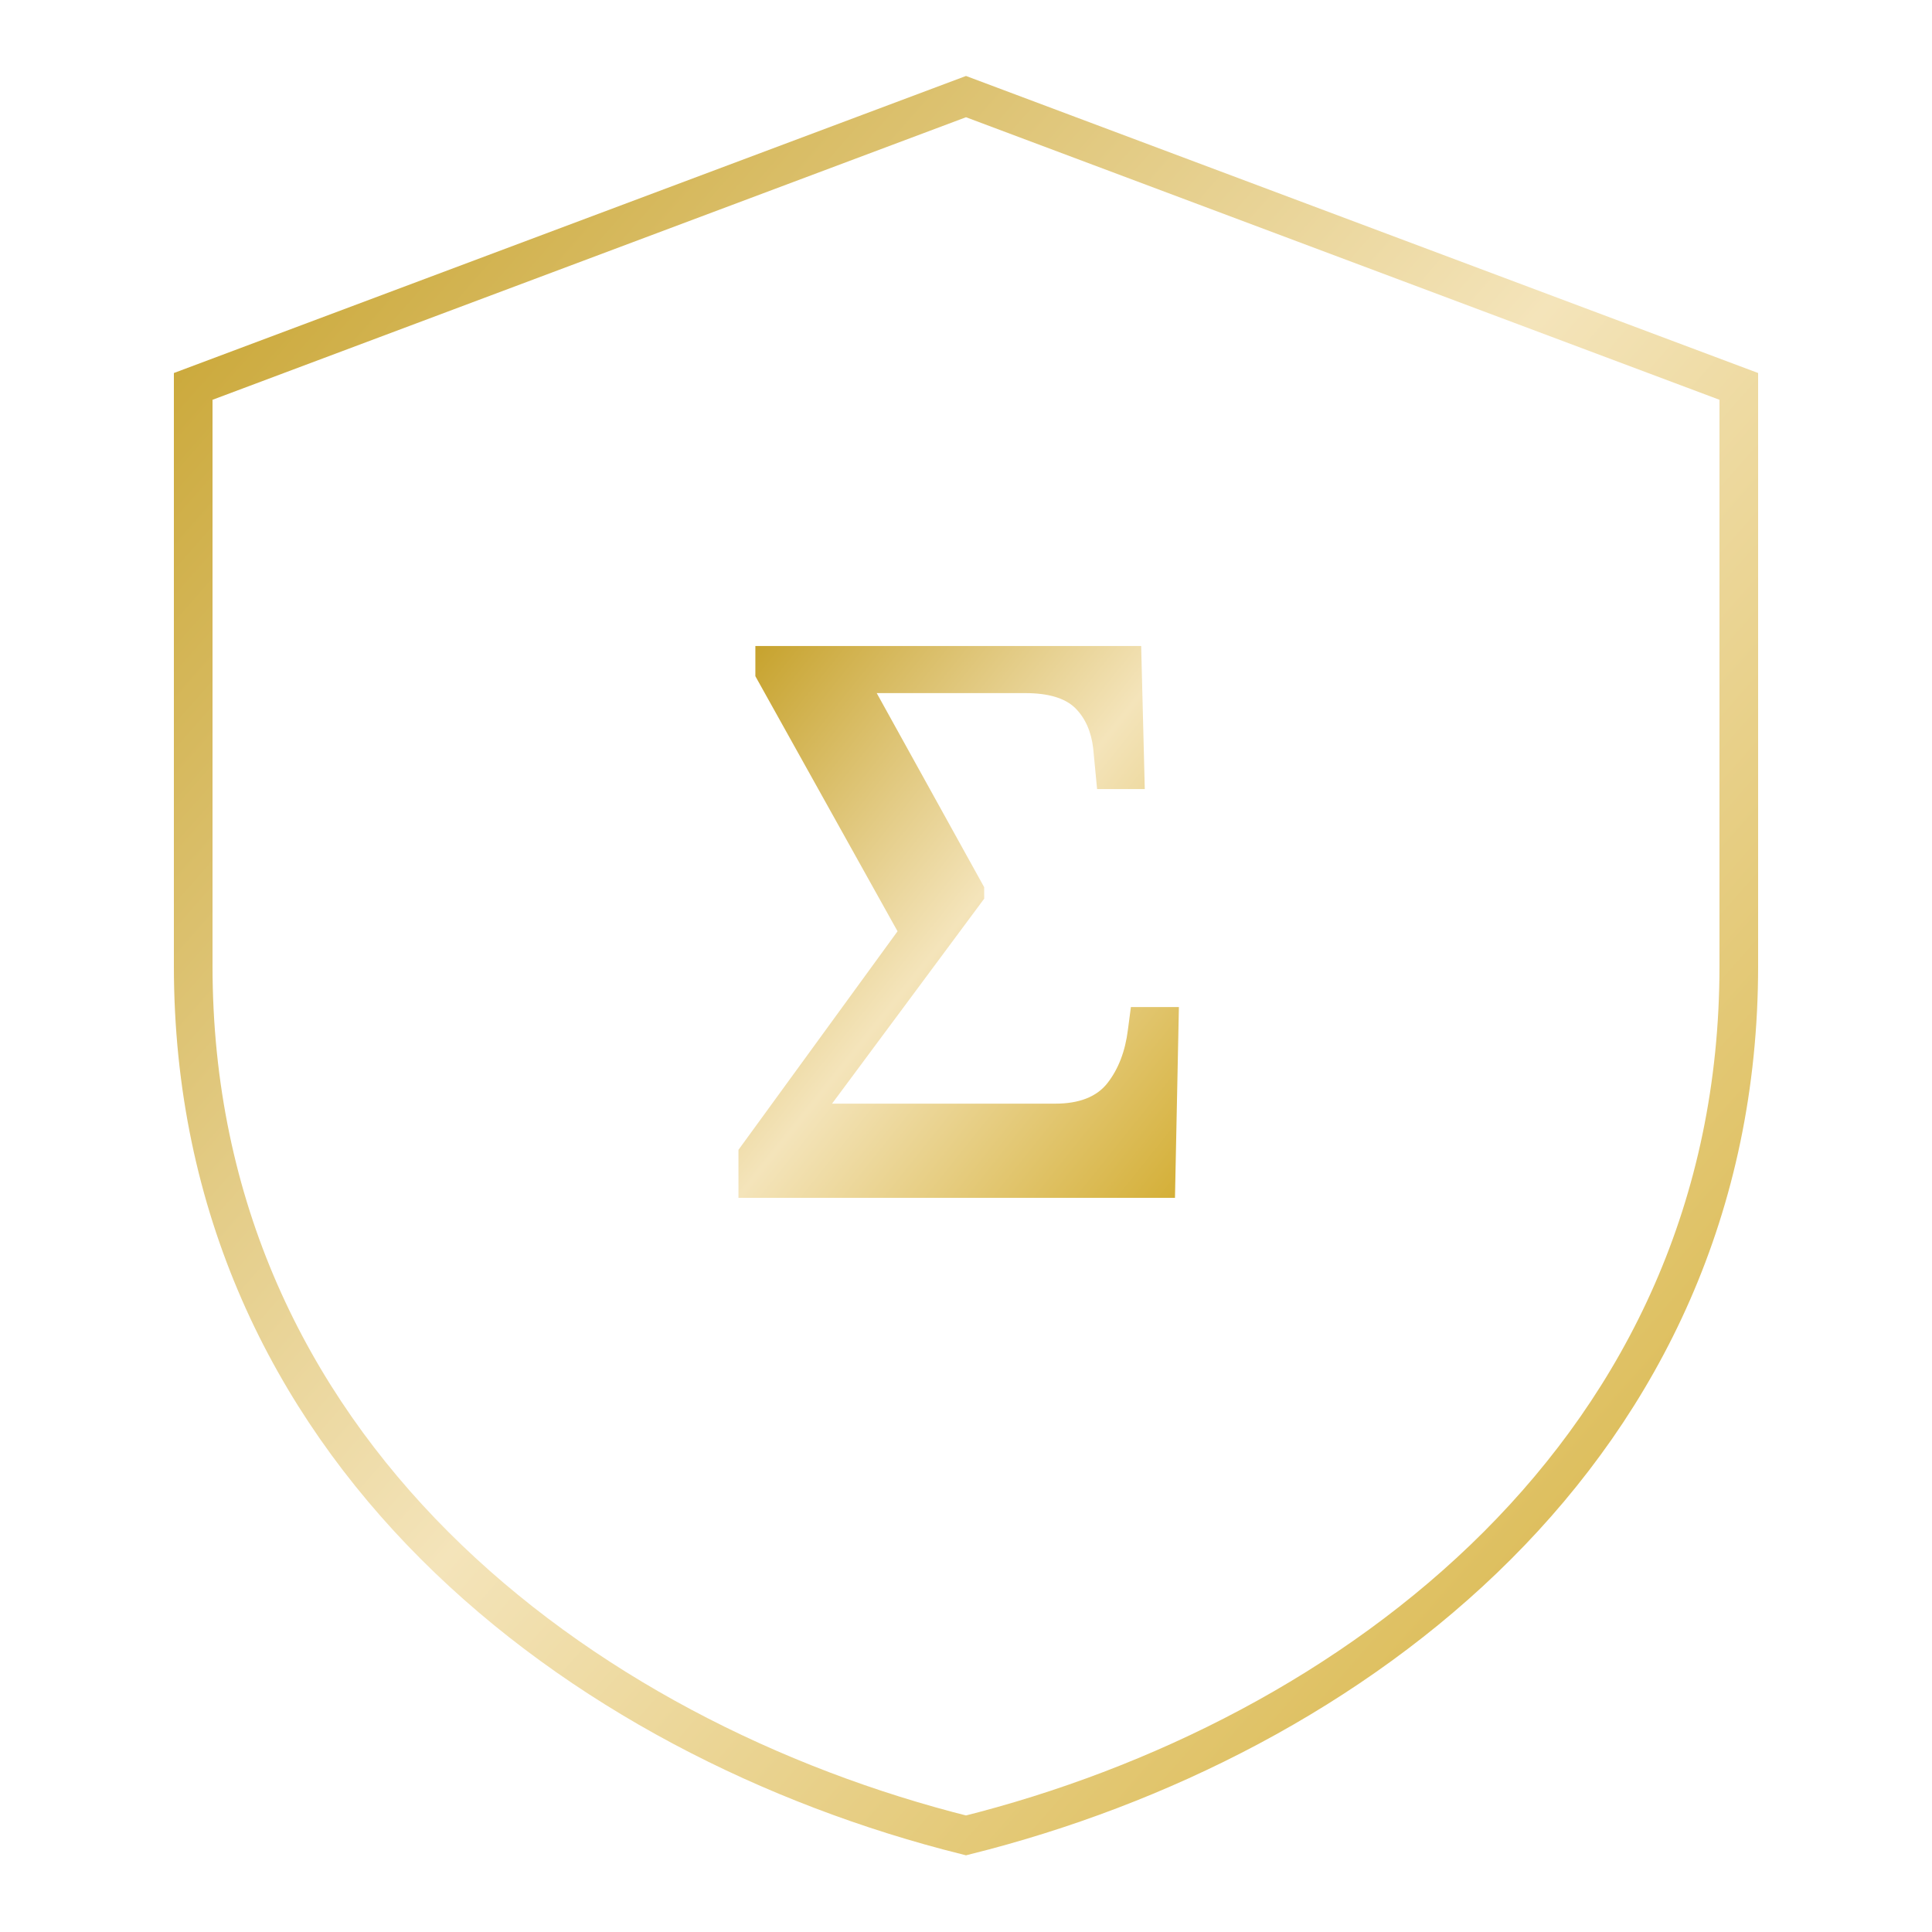
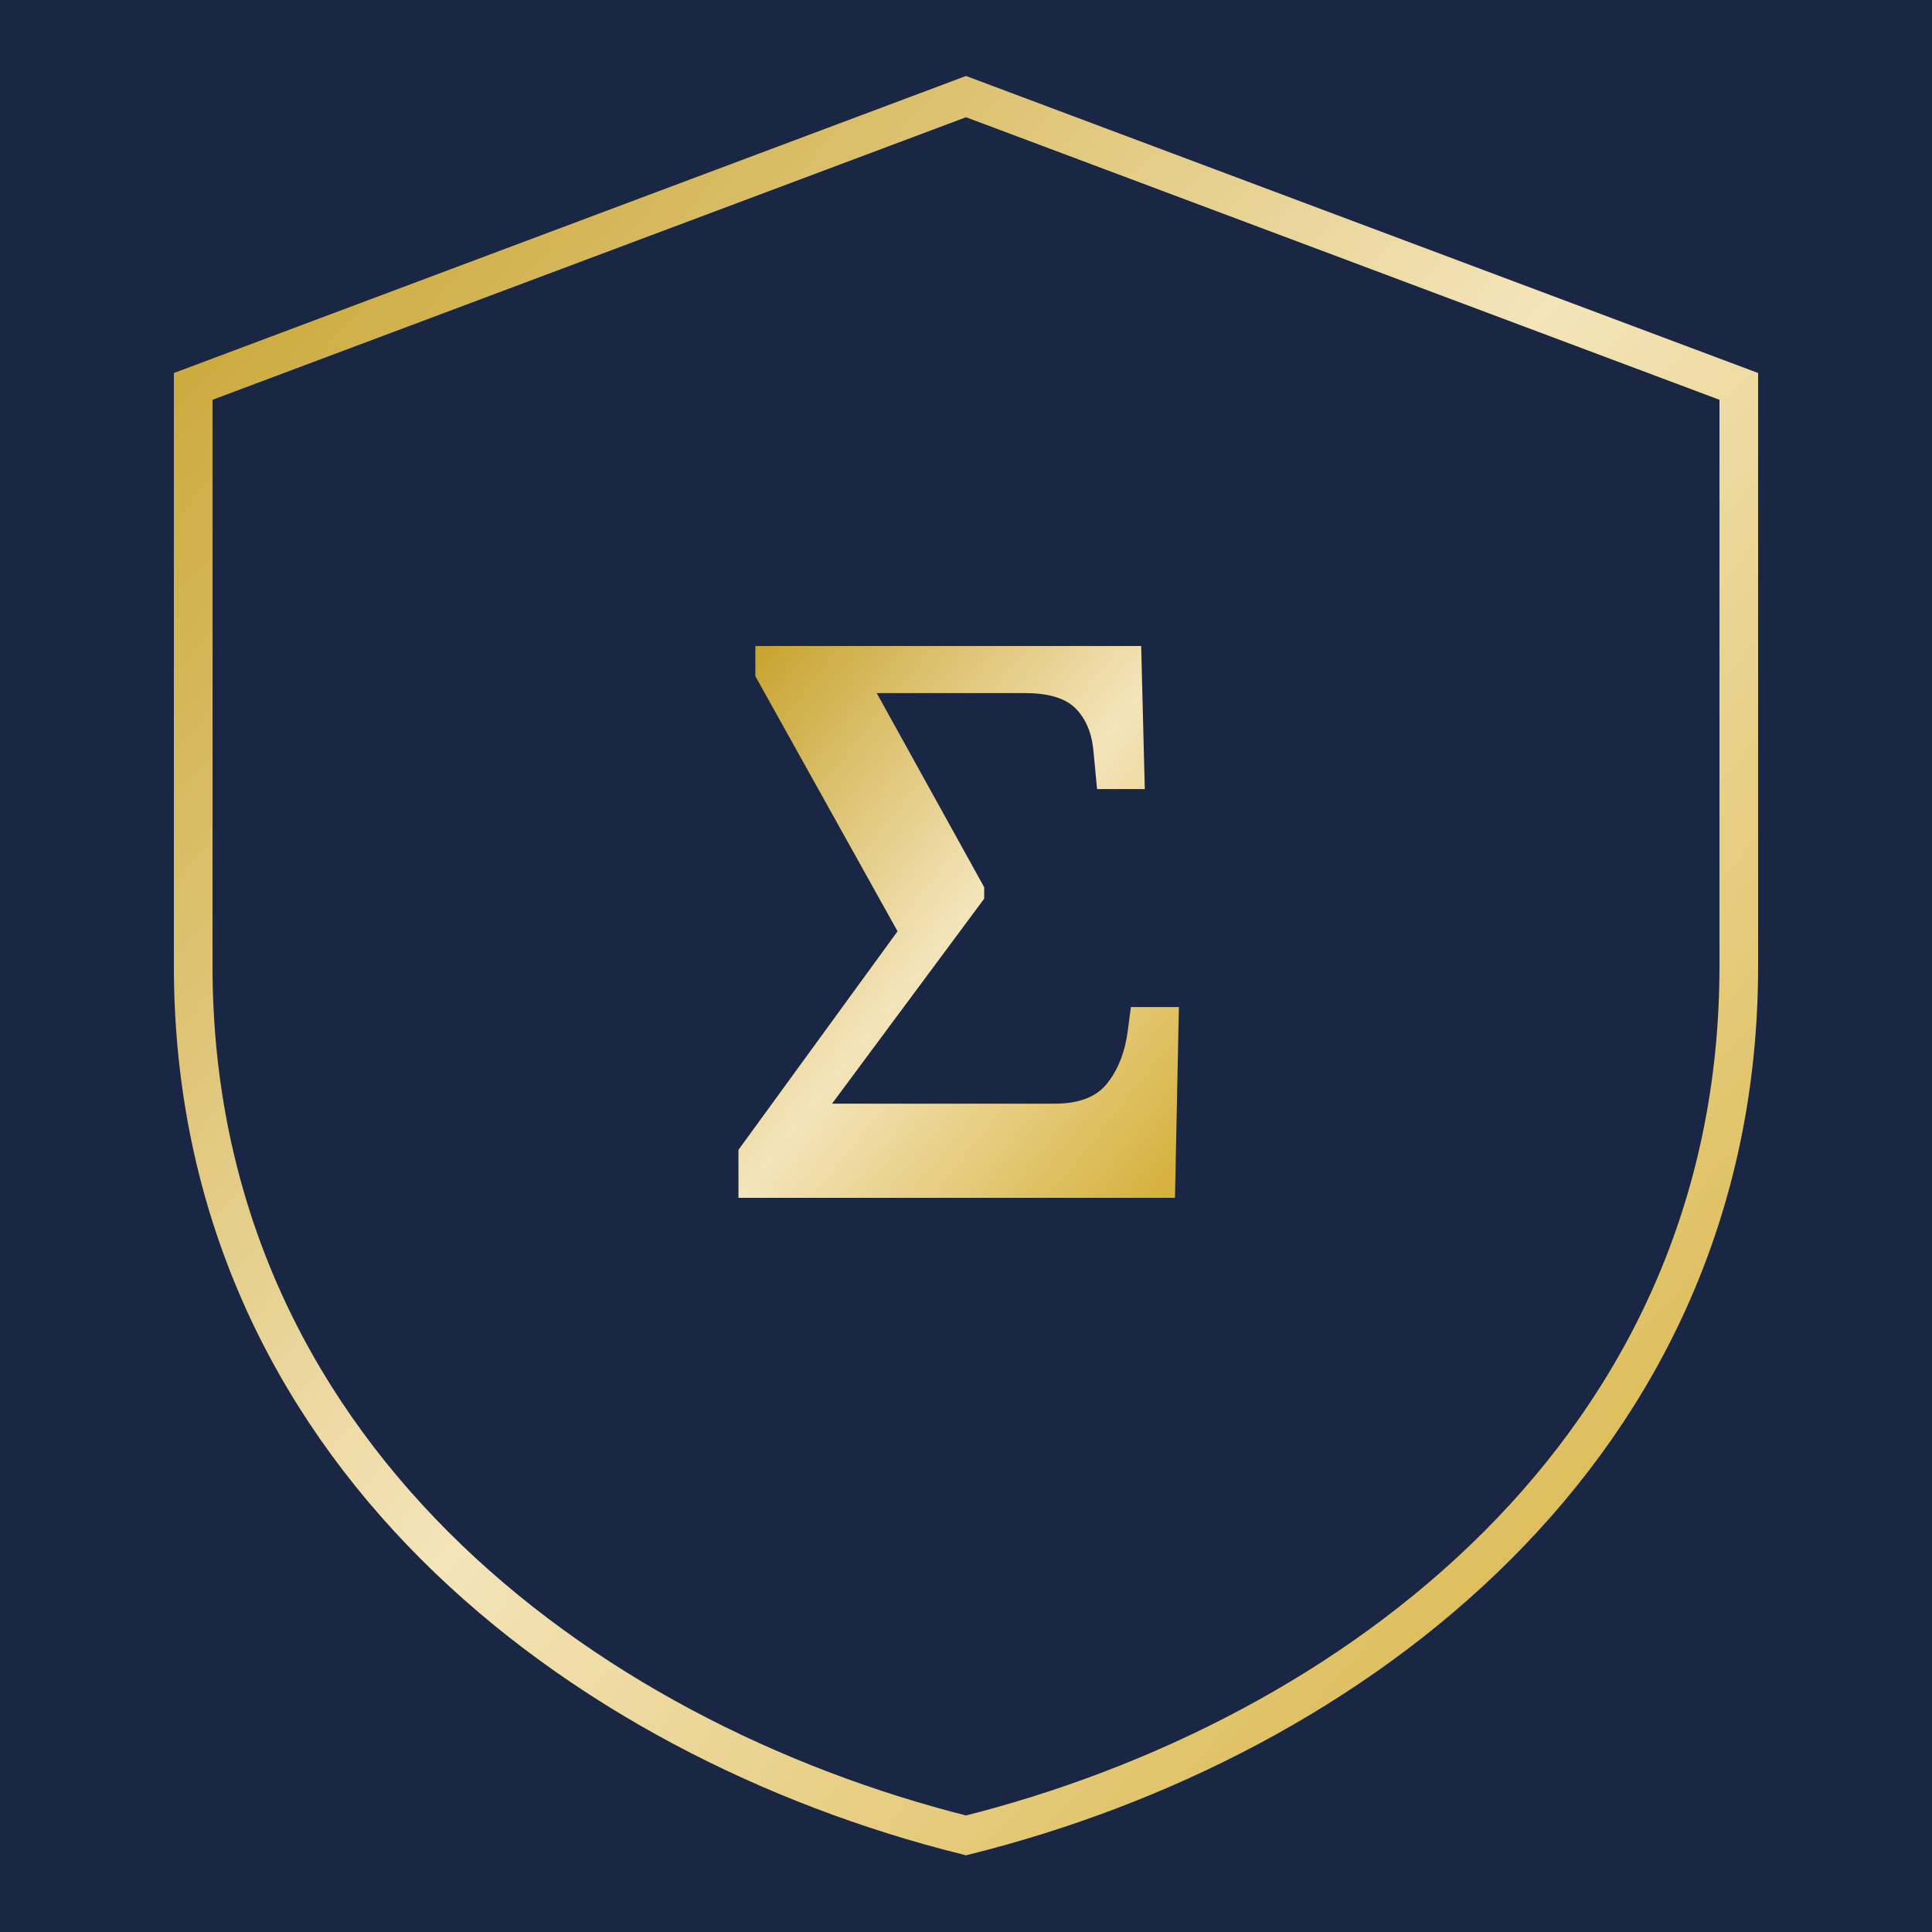
<svg xmlns="http://www.w3.org/2000/svg" viewBox="0 0 100 100">
+   <rect width="100%" height="100%" fill="#1A2744" />
  <defs>
    <linearGradient id="goldGradNav" x1="0%" y1="0%" x2="100%" y2="100%">
      <stop offset="0%" style="stop-color:#C5A028" />
      <stop offset="50%" style="stop-color:#F4E4BA" />
      <stop offset="100%" style="stop-color:#D4AF37" />
    </linearGradient>
  </defs>
  <path d="M50 5 L90 20 L90 50 C90 75 70 90 50 95 C30 90 10 75 10 50 L10 20 Z" fill="none" stroke="url(#goldGradNav)" stroke-width="2" />
  <text x="50" y="62" text-anchor="middle" font-family="Cormorant Garamond, serif" font-size="40" font-weight="600" fill="url(#goldGradNav)">Σ</text>
</svg>
